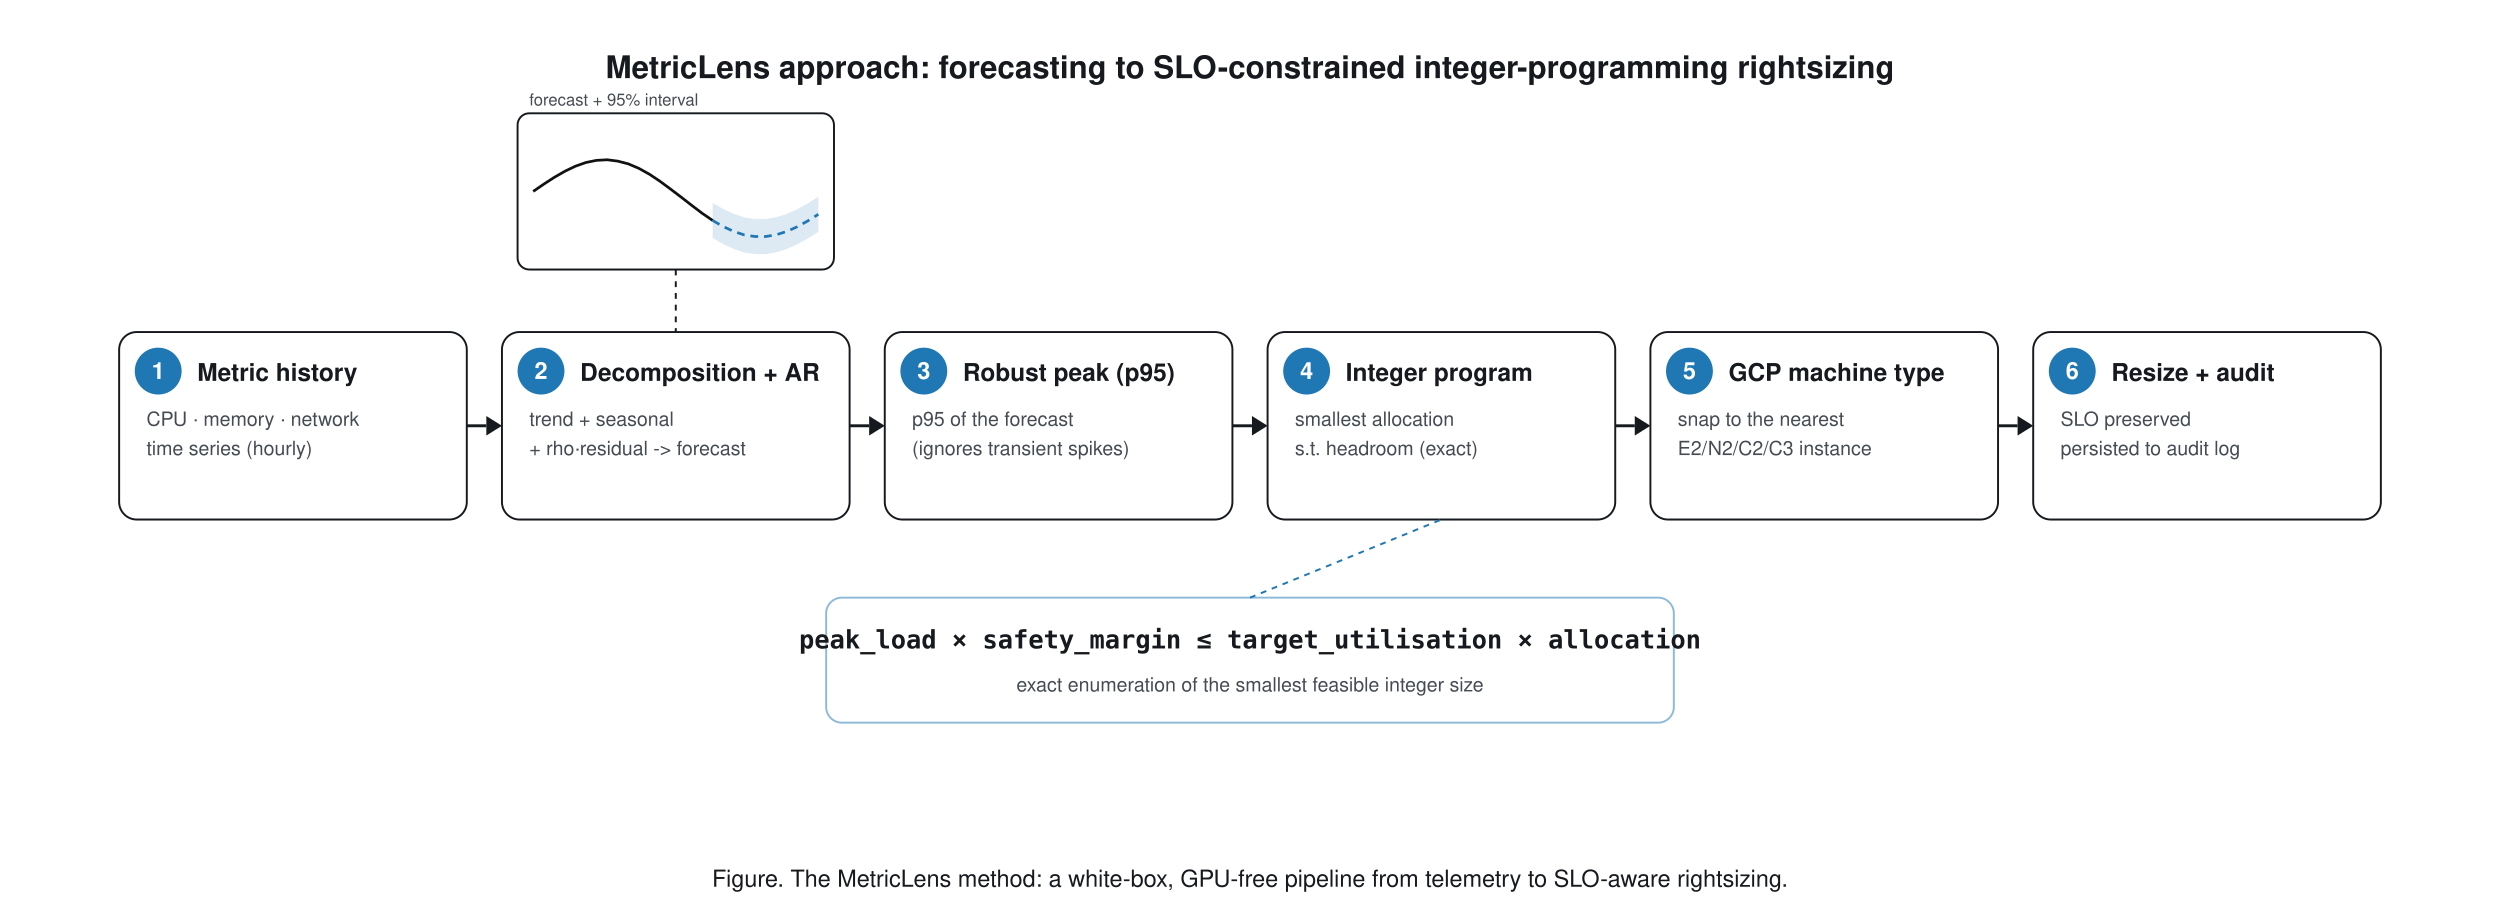
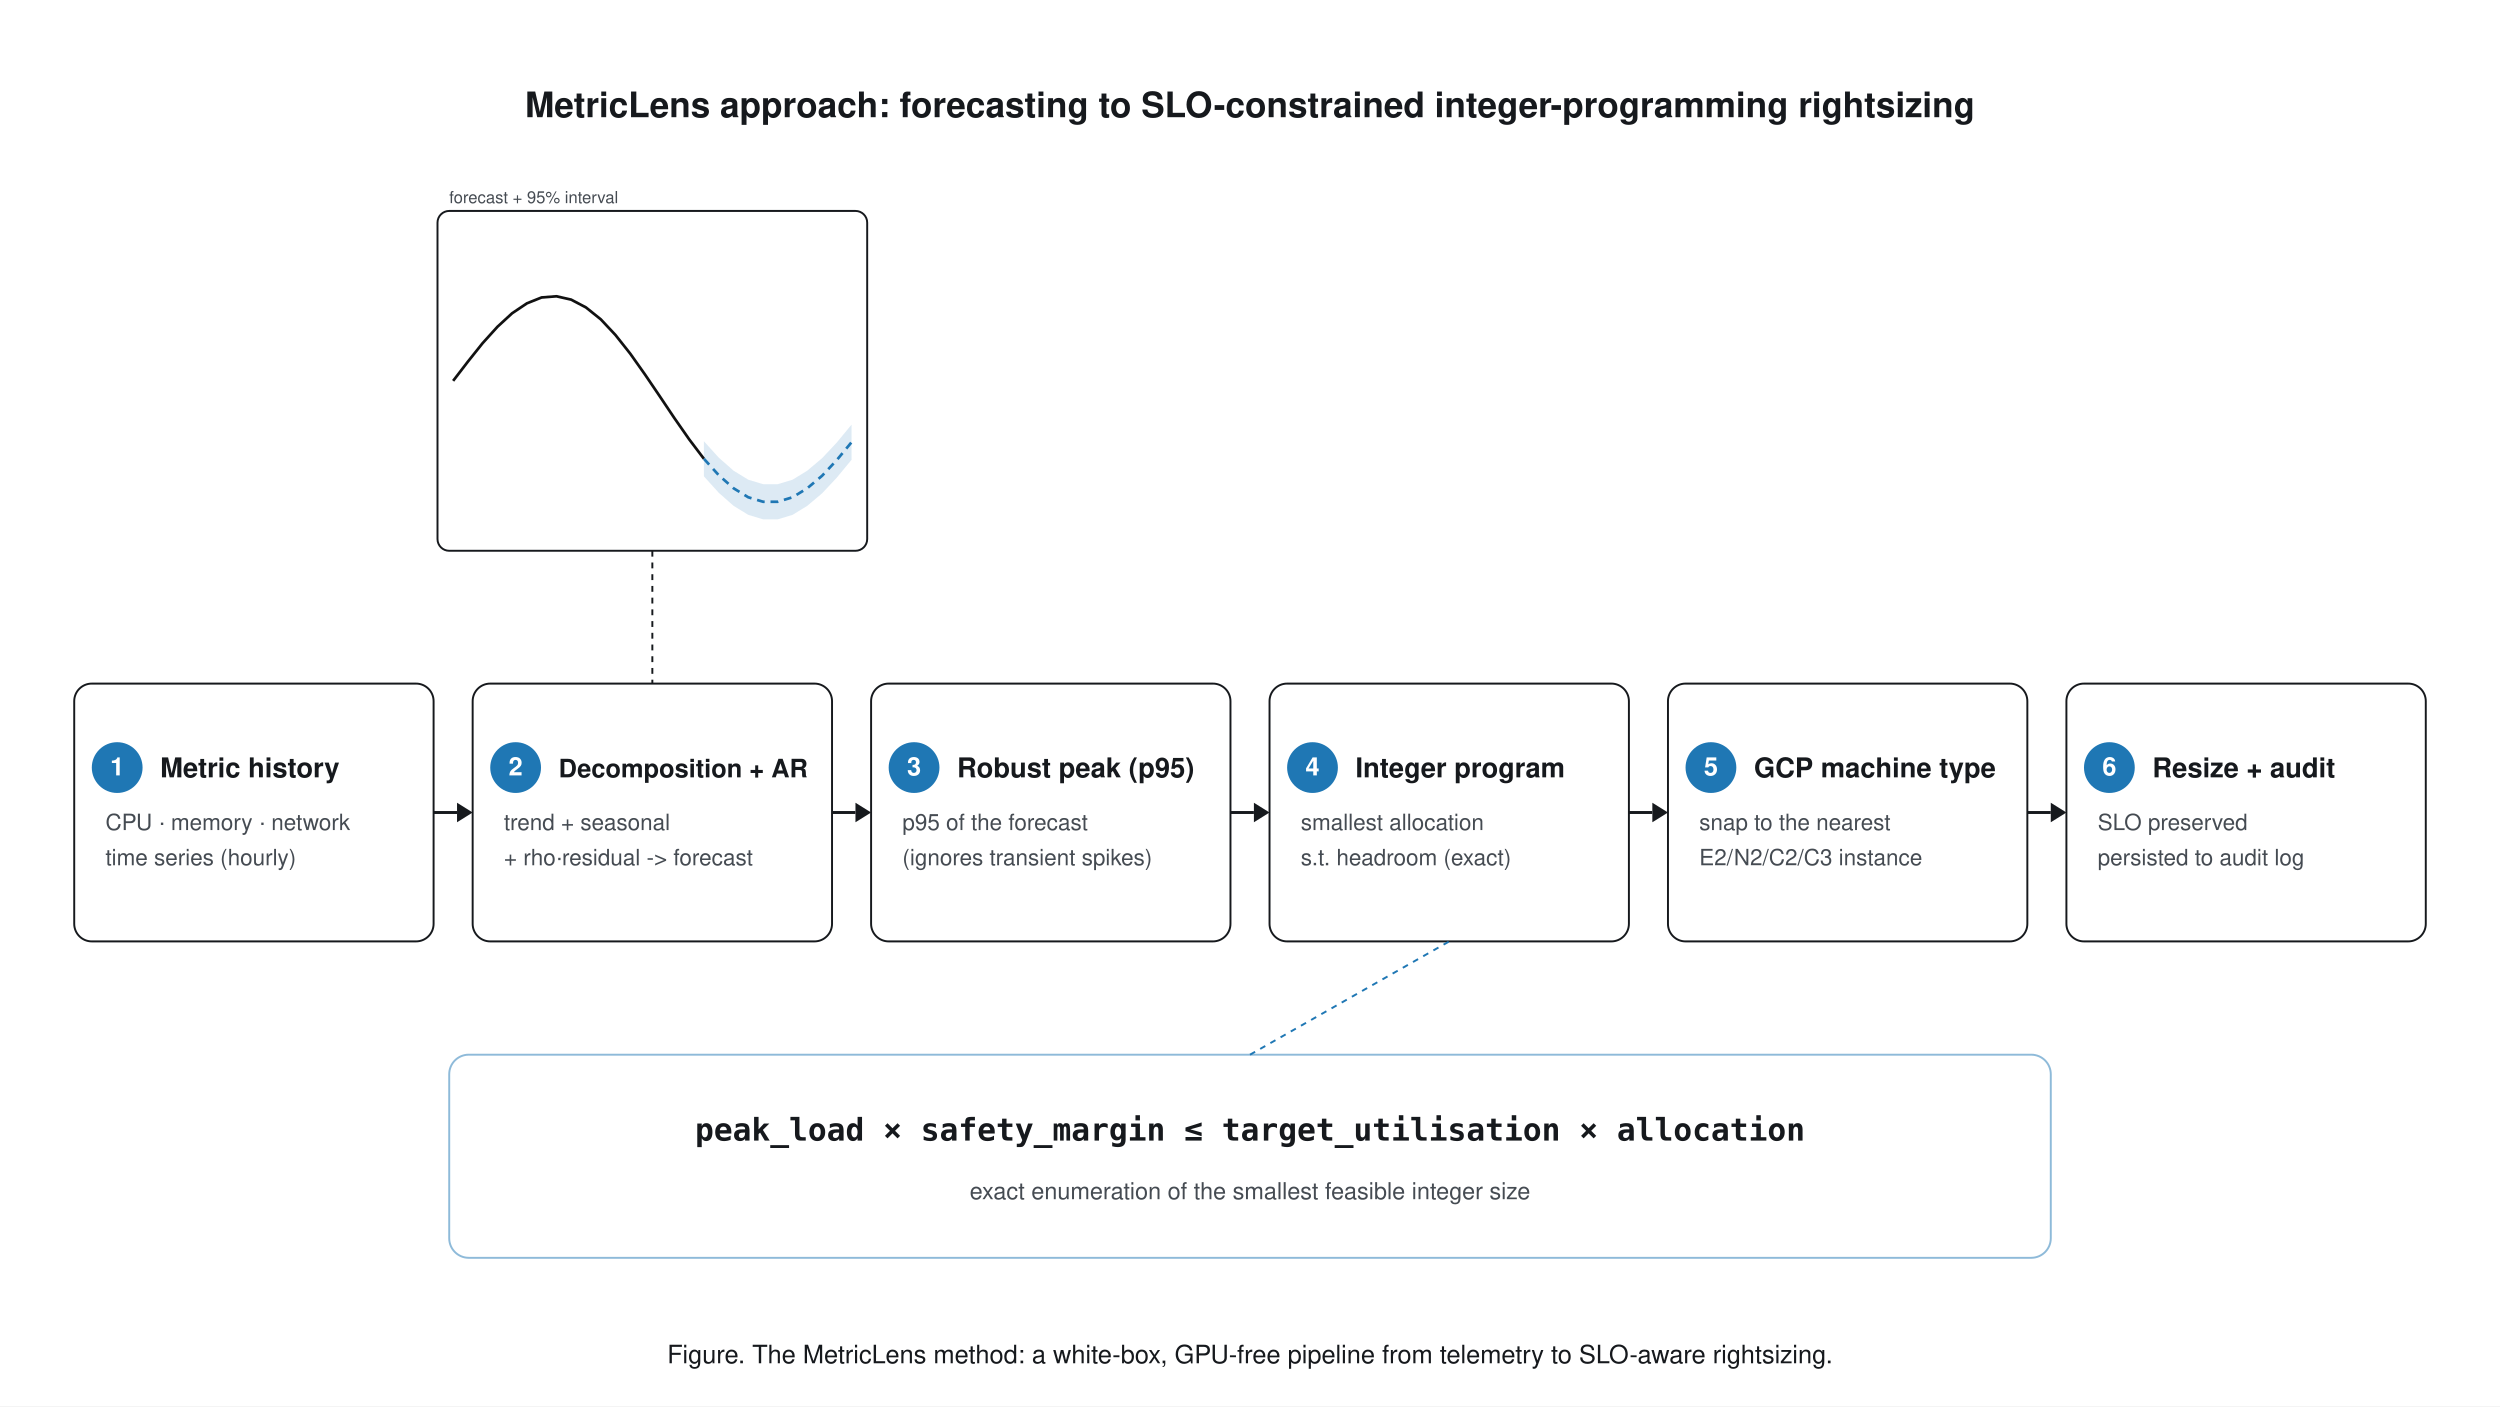
- <svg xmlns="http://www.w3.org/2000/svg" width="1280" height="470" viewBox="0 0 1280 470">
-   <rect width="1280" height="470" fill="#ffffff" />
-   <text x="640.0" y="40" font-size="16" fill="#16191d" font-weight="bold" text-anchor="middle" font-family="NanumGothic, Helvetica, Arial, sans-serif">MetricLens approach: forecasting to SLO-constrained integer-programming rightsizing</text>
-   <rect x="61.0" y="170" width="178" height="96" rx="9" fill="#ffffff" stroke="#16191d" />
-   <circle cx="81.0" cy="190" r="12" fill="#1f77b4" />
-   <text x="81.0" y="194" font-size="12" fill="#fff" font-weight="bold" text-anchor="middle" font-family="NanumGothic, Helvetica, Arial, sans-serif">1</text>
-   <text x="101.0" y="195" font-size="12.5" fill="#16191d" font-weight="bold" text-anchor="start" font-family="NanumGothic, Helvetica, Arial, sans-serif">Metric history</text>
-   <text x="75.0" y="218" font-size="10" fill="#454b52" font-weight="normal" text-anchor="start" font-family="NanumGothic, Helvetica, Arial, sans-serif">CPU · memory · network</text>
-   <text x="75.0" y="233" font-size="10" fill="#454b52" font-weight="normal" text-anchor="start" font-family="NanumGothic, Helvetica, Arial, sans-serif">time series (hourly)</text>
-   <rect x="257.0" y="170" width="178" height="96" rx="9" fill="#ffffff" stroke="#16191d" />
-   <circle cx="277.0" cy="190" r="12" fill="#1f77b4" />
-   <text x="277.0" y="194" font-size="12" fill="#fff" font-weight="bold" text-anchor="middle" font-family="NanumGothic, Helvetica, Arial, sans-serif">2</text>
-   <text x="297.0" y="195" font-size="12.5" fill="#16191d" font-weight="bold" text-anchor="start" font-family="NanumGothic, Helvetica, Arial, sans-serif">Decomposition + AR</text>
-   <text x="271.0" y="218" font-size="10" fill="#454b52" font-weight="normal" text-anchor="start" font-family="NanumGothic, Helvetica, Arial, sans-serif">trend + seasonal</text>
-   <text x="271.0" y="233" font-size="10" fill="#454b52" font-weight="normal" text-anchor="start" font-family="NanumGothic, Helvetica, Arial, sans-serif">+ rho·residual -&gt; forecast</text>
-   <line x1="239.0" y1="218.0" x2="249.0" y2="218.0" stroke="#16191d" stroke-width="1.5" />
-   <path d="M257.0,218.0 L249.0,213.0 L249.0,223.0 Z" fill="#16191d" />
-   <rect x="453.0" y="170" width="178" height="96" rx="9" fill="#ffffff" stroke="#16191d" />
-   <circle cx="473.0" cy="190" r="12" fill="#1f77b4" />
-   <text x="473.0" y="194" font-size="12" fill="#fff" font-weight="bold" text-anchor="middle" font-family="NanumGothic, Helvetica, Arial, sans-serif">3</text>
-   <text x="493.0" y="195" font-size="12.5" fill="#16191d" font-weight="bold" text-anchor="start" font-family="NanumGothic, Helvetica, Arial, sans-serif">Robust peak (p95)</text>
-   <text x="467.0" y="218" font-size="10" fill="#454b52" font-weight="normal" text-anchor="start" font-family="NanumGothic, Helvetica, Arial, sans-serif">p95 of the forecast</text>
-   <text x="467.0" y="233" font-size="10" fill="#454b52" font-weight="normal" text-anchor="start" font-family="NanumGothic, Helvetica, Arial, sans-serif">(ignores transient spikes)</text>
-   <line x1="435.0" y1="218.0" x2="445.0" y2="218.0" stroke="#16191d" stroke-width="1.5" />
-   <path d="M453.0,218.0 L445.0,213.0 L445.0,223.0 Z" fill="#16191d" />
-   <rect x="649.0" y="170" width="178" height="96" rx="9" fill="#ffffff" stroke="#16191d" />
-   <circle cx="669.0" cy="190" r="12" fill="#1f77b4" />
-   <text x="669.0" y="194" font-size="12" fill="#fff" font-weight="bold" text-anchor="middle" font-family="NanumGothic, Helvetica, Arial, sans-serif">4</text>
-   <text x="689.0" y="195" font-size="12.5" fill="#16191d" font-weight="bold" text-anchor="start" font-family="NanumGothic, Helvetica, Arial, sans-serif">Integer program</text>
-   <text x="663.0" y="218" font-size="10" fill="#454b52" font-weight="normal" text-anchor="start" font-family="NanumGothic, Helvetica, Arial, sans-serif">smallest allocation</text>
-   <text x="663.0" y="233" font-size="10" fill="#454b52" font-weight="normal" text-anchor="start" font-family="NanumGothic, Helvetica, Arial, sans-serif">s.t. headroom (exact)</text>
-   <line x1="631.0" y1="218.0" x2="641.0" y2="218.0" stroke="#16191d" stroke-width="1.5" />
-   <path d="M649.0,218.0 L641.0,213.0 L641.0,223.0 Z" fill="#16191d" />
-   <rect x="845.0" y="170" width="178" height="96" rx="9" fill="#ffffff" stroke="#16191d" />
-   <circle cx="865.0" cy="190" r="12" fill="#1f77b4" />
-   <text x="865.0" y="194" font-size="12" fill="#fff" font-weight="bold" text-anchor="middle" font-family="NanumGothic, Helvetica, Arial, sans-serif">5</text>
-   <text x="885.0" y="195" font-size="12.5" fill="#16191d" font-weight="bold" text-anchor="start" font-family="NanumGothic, Helvetica, Arial, sans-serif">GCP machine type</text>
-   <text x="859.0" y="218" font-size="10" fill="#454b52" font-weight="normal" text-anchor="start" font-family="NanumGothic, Helvetica, Arial, sans-serif">snap to the nearest</text>
-   <text x="859.0" y="233" font-size="10" fill="#454b52" font-weight="normal" text-anchor="start" font-family="NanumGothic, Helvetica, Arial, sans-serif">E2/N2/C2/C3 instance</text>
-   <line x1="827.0" y1="218.0" x2="837.0" y2="218.0" stroke="#16191d" stroke-width="1.5" />
-   <path d="M845.0,218.0 L837.0,213.0 L837.0,223.0 Z" fill="#16191d" />
-   <rect x="1041.0" y="170" width="178" height="96" rx="9" fill="#ffffff" stroke="#16191d" />
-   <circle cx="1061.0" cy="190" r="12" fill="#1f77b4" />
-   <text x="1061.0" y="194" font-size="12" fill="#fff" font-weight="bold" text-anchor="middle" font-family="NanumGothic, Helvetica, Arial, sans-serif">6</text>
-   <text x="1081.0" y="195" font-size="12.5" fill="#16191d" font-weight="bold" text-anchor="start" font-family="NanumGothic, Helvetica, Arial, sans-serif">Resize + audit</text>
-   <text x="1055.0" y="218" font-size="10" fill="#454b52" font-weight="normal" text-anchor="start" font-family="NanumGothic, Helvetica, Arial, sans-serif">SLO preserved</text>
-   <text x="1055.0" y="233" font-size="10" fill="#454b52" font-weight="normal" text-anchor="start" font-family="NanumGothic, Helvetica, Arial, sans-serif">persisted to audit log</text>
-   <line x1="1023.0" y1="218.0" x2="1033.0" y2="218.0" stroke="#16191d" stroke-width="1.5" />
-   <path d="M1041.0,218.0 L1033.0,213.0 L1033.0,223.0 Z" fill="#16191d" />
-   <rect x="265.0" y="58" width="162" height="80" rx="6" fill="#fff" stroke="#16191d" />
-   <text x="271.0" y="54" font-size="8.5" fill="#454b52" font-weight="normal" text-anchor="start" font-family="NanumGothic, Helvetica, Arial, sans-serif">forecast + 95% interval</text>
-   <polygon points="364.9,103.9 370.3,107.0 375.7,109.5 381.1,111.3 386.6,112.1 392.0,112.1 397.4,111.2 402.8,109.5 408.2,107.1 413.6,104.1 419.0,100.7 419.0,118.7 413.6,122.1 408.2,125.1 402.8,127.5 397.4,129.2 392.0,130.1 386.6,130.1 381.1,129.3 375.7,127.5 370.3,125.0 364.9,121.9" fill="#1f77b4" fill-opacity="0.15" />
-   <polyline points="273.0,98.0 278.4,94.3 283.8,90.8 289.2,87.7 294.6,85.1 300.0,83.2 305.4,82.1 310.9,81.8 316.3,82.5 321.7,83.9 327.1,86.2 332.5,89.2 337.9,92.8 343.3,96.8 348.7,100.9 354.1,105.1 359.5,109.2 364.9,112.9" fill="none" stroke="#111" stroke-width="1.4" />
-   <polyline points="364.9,112.9 370.3,116.0 375.7,118.5 381.1,120.3 386.6,121.1 392.0,121.1 397.4,120.2 402.8,118.5 408.2,116.1 413.6,113.1 419.0,109.7" fill="none" stroke="#1f77b4" stroke-width="1.4" stroke-dasharray="4 3" />
-   <line x1="346.0" y1="138" x2="346.0" y2="170" stroke="#16191d" stroke-width="1" stroke-dasharray="3 3" />
-   <rect x="423.0" y="306" width="434" height="64" rx="8" fill="#ffffff" stroke="#1f77b4" stroke-opacity="0.5" />
-   <text x="640.0" y="332" font-size="13" fill="#16191d" font-weight="bold" text-anchor="middle" font-family="Consolas, monospace">peak_load × safety_margin  ≤  target_utilisation × allocation</text>
-   <text x="640.0" y="354" font-size="10" fill="#454b52" font-weight="normal" text-anchor="middle" font-family="NanumGothic, Helvetica, Arial, sans-serif">exact enumeration of the smallest feasible integer size</text>
-   <line x1="640.0" y1="306" x2="738.0" y2="266" stroke="#1f77b4" stroke-width="1" stroke-dasharray="3 3" />
-   <text x="640.0" y="454" font-size="12" fill="#16191d" font-weight="normal" text-anchor="middle" font-family="NanumGothic, Helvetica, Arial, sans-serif">Figure. The MetricLens method: a white-box, GPU-free pipeline from telemetry to SLO-aware rightsizing.</text>
+ <svg xmlns="http://www.w3.org/2000/svg" width="1280" height="720" viewBox="0 0 1280 720">
+   <rect width="1280" height="720" fill="#ffffff" />
+   <text x="640.0" y="60" font-size="18" fill="#16191d" font-weight="bold" text-anchor="middle" font-family="NanumGothic, Helvetica, Arial, sans-serif">MetricLens approach: forecasting to SLO-constrained integer-programming rightsizing</text>
+   <rect x="38.0" y="350" width="184" height="132" rx="9" fill="#ffffff" stroke="#16191d" />
+   <circle cx="60.0" cy="393.0" r="13" fill="#1f77b4" />
+   <text x="60.0" y="397.0" font-size="13" fill="#fff" font-weight="bold" text-anchor="middle" font-family="NanumGothic, Helvetica, Arial, sans-serif">1</text>
+   <text x="82.0" y="398.0" font-size="14" fill="#16191d" font-weight="bold" text-anchor="start" font-family="NanumGothic, Helvetica, Arial, sans-serif">Metric history</text>
+   <text x="54.0" y="425.0" font-size="11.5" fill="#454b52" font-weight="normal" text-anchor="start" font-family="NanumGothic, Helvetica, Arial, sans-serif">CPU · memory · network</text>
+   <text x="54.0" y="443.0" font-size="11.5" fill="#454b52" font-weight="normal" text-anchor="start" font-family="NanumGothic, Helvetica, Arial, sans-serif">time series (hourly)</text>
+   <rect x="242.0" y="350" width="184" height="132" rx="9" fill="#ffffff" stroke="#16191d" />
+   <circle cx="264.0" cy="393.0" r="13" fill="#1f77b4" />
+   <text x="264.0" y="397.0" font-size="13" fill="#fff" font-weight="bold" text-anchor="middle" font-family="NanumGothic, Helvetica, Arial, sans-serif">2</text>
+   <text x="286.0" y="398.0" font-size="13.0" fill="#16191d" font-weight="bold" text-anchor="start" font-family="NanumGothic, Helvetica, Arial, sans-serif">Decomposition + AR</text>
+   <text x="258.0" y="425.0" font-size="11.5" fill="#454b52" font-weight="normal" text-anchor="start" font-family="NanumGothic, Helvetica, Arial, sans-serif">trend + seasonal</text>
+   <text x="258.0" y="443.0" font-size="11.5" fill="#454b52" font-weight="normal" text-anchor="start" font-family="NanumGothic, Helvetica, Arial, sans-serif">+ rho·residual -&gt; forecast</text>
+   <line x1="222.0" y1="416.0" x2="234.0" y2="416.0" stroke="#16191d" stroke-width="1.5" />
+   <path d="M242.0,416.0 L234.0,411.0 L234.0,421.0 Z" fill="#16191d" />
+   <rect x="446.0" y="350" width="184" height="132" rx="9" fill="#ffffff" stroke="#16191d" />
+   <circle cx="468.0" cy="393.0" r="13" fill="#1f77b4" />
+   <text x="468.0" y="397.0" font-size="13" fill="#fff" font-weight="bold" text-anchor="middle" font-family="NanumGothic, Helvetica, Arial, sans-serif">3</text>
+   <text x="490.0" y="398.0" font-size="14" fill="#16191d" font-weight="bold" text-anchor="start" font-family="NanumGothic, Helvetica, Arial, sans-serif">Robust peak (p95)</text>
+   <text x="462.0" y="425.0" font-size="11.5" fill="#454b52" font-weight="normal" text-anchor="start" font-family="NanumGothic, Helvetica, Arial, sans-serif">p95 of the forecast</text>
+   <text x="462.0" y="443.0" font-size="11.5" fill="#454b52" font-weight="normal" text-anchor="start" font-family="NanumGothic, Helvetica, Arial, sans-serif">(ignores transient spikes)</text>
+   <line x1="426.0" y1="416.0" x2="438.0" y2="416.0" stroke="#16191d" stroke-width="1.5" />
+   <path d="M446.0,416.0 L438.0,411.0 L438.0,421.0 Z" fill="#16191d" />
+   <rect x="650.0" y="350" width="184" height="132" rx="9" fill="#ffffff" stroke="#16191d" />
+   <circle cx="672.0" cy="393.0" r="13" fill="#1f77b4" />
+   <text x="672.0" y="397.0" font-size="13" fill="#fff" font-weight="bold" text-anchor="middle" font-family="NanumGothic, Helvetica, Arial, sans-serif">4</text>
+   <text x="694.0" y="398.0" font-size="14" fill="#16191d" font-weight="bold" text-anchor="start" font-family="NanumGothic, Helvetica, Arial, sans-serif">Integer program</text>
+   <text x="666.0" y="425.0" font-size="11.5" fill="#454b52" font-weight="normal" text-anchor="start" font-family="NanumGothic, Helvetica, Arial, sans-serif">smallest allocation</text>
+   <text x="666.0" y="443.0" font-size="11.5" fill="#454b52" font-weight="normal" text-anchor="start" font-family="NanumGothic, Helvetica, Arial, sans-serif">s.t. headroom (exact)</text>
+   <line x1="630.0" y1="416.0" x2="642.0" y2="416.0" stroke="#16191d" stroke-width="1.5" />
+   <path d="M650.0,416.0 L642.0,411.0 L642.0,421.0 Z" fill="#16191d" />
+   <rect x="854.0" y="350" width="184" height="132" rx="9" fill="#ffffff" stroke="#16191d" />
+   <circle cx="876.0" cy="393.0" r="13" fill="#1f77b4" />
+   <text x="876.0" y="397.0" font-size="13" fill="#fff" font-weight="bold" text-anchor="middle" font-family="NanumGothic, Helvetica, Arial, sans-serif">5</text>
+   <text x="898.0" y="398.0" font-size="14" fill="#16191d" font-weight="bold" text-anchor="start" font-family="NanumGothic, Helvetica, Arial, sans-serif">GCP machine type</text>
+   <text x="870.0" y="425.0" font-size="11.5" fill="#454b52" font-weight="normal" text-anchor="start" font-family="NanumGothic, Helvetica, Arial, sans-serif">snap to the nearest</text>
+   <text x="870.0" y="443.0" font-size="11.5" fill="#454b52" font-weight="normal" text-anchor="start" font-family="NanumGothic, Helvetica, Arial, sans-serif">E2/N2/C2/C3 instance</text>
+   <line x1="834.0" y1="416.0" x2="846.0" y2="416.0" stroke="#16191d" stroke-width="1.5" />
+   <path d="M854.0,416.0 L846.0,411.0 L846.0,421.0 Z" fill="#16191d" />
+   <rect x="1058.0" y="350" width="184" height="132" rx="9" fill="#ffffff" stroke="#16191d" />
+   <circle cx="1080.0" cy="393.0" r="13" fill="#1f77b4" />
+   <text x="1080.0" y="397.0" font-size="13" fill="#fff" font-weight="bold" text-anchor="middle" font-family="NanumGothic, Helvetica, Arial, sans-serif">6</text>
+   <text x="1102.0" y="398.0" font-size="14" fill="#16191d" font-weight="bold" text-anchor="start" font-family="NanumGothic, Helvetica, Arial, sans-serif">Resize + audit</text>
+   <text x="1074.0" y="425.0" font-size="11.5" fill="#454b52" font-weight="normal" text-anchor="start" font-family="NanumGothic, Helvetica, Arial, sans-serif">SLO preserved</text>
+   <text x="1074.0" y="443.0" font-size="11.5" fill="#454b52" font-weight="normal" text-anchor="start" font-family="NanumGothic, Helvetica, Arial, sans-serif">persisted to audit log</text>
+   <line x1="1038.0" y1="416.0" x2="1050.0" y2="416.0" stroke="#16191d" stroke-width="1.5" />
+   <path d="M1058.0,416.0 L1050.0,411.0 L1050.0,421.0 Z" fill="#16191d" />
+   <rect x="224.0" y="108" width="220" height="174" rx="6" fill="#fff" stroke="#16191d" />
+   <text x="230.0" y="104" font-size="8.5" fill="#454b52" font-weight="normal" text-anchor="start" font-family="NanumGothic, Helvetica, Arial, sans-serif">forecast + 95% interval</text>
+   <polygon points="360.4,225.9 368.0,234.3 375.6,241.0 383.1,245.6 390.7,247.9 398.2,247.9 405.8,245.6 413.3,241.0 420.9,234.6 428.4,226.6 436.0,217.4 436.0,235.4 428.4,244.6 420.9,252.6 413.3,259.0 405.8,263.6 398.2,265.9 390.7,265.9 383.1,263.6 375.6,259.0 368.0,252.3 360.4,243.9" fill="#1f77b4" fill-opacity="0.15" />
+   <polyline points="232.0,195.0 239.6,185.1 247.1,175.7 254.7,167.3 262.2,160.4 269.8,155.3 277.3,152.3 284.9,151.7 292.4,153.4 300.0,157.4 307.6,163.5 315.1,171.5 322.7,181.1 330.2,191.7 337.8,202.9 345.3,214.1 352.9,225.0 360.4,234.9" fill="none" stroke="#111" stroke-width="1.4" />
+   <polyline points="360.4,234.9 368.0,243.3 375.6,250.0 383.1,254.6 390.7,256.9 398.2,256.9 405.8,254.6 413.3,250.0 420.9,243.6 428.4,235.6 436.0,226.4" fill="none" stroke="#1f77b4" stroke-width="1.4" stroke-dasharray="4 3" />
+   <line x1="334.0" y1="282" x2="334.0" y2="350" stroke="#16191d" stroke-width="1" stroke-dasharray="3 3" />
+   <rect x="230.0" y="540" width="820" height="104" rx="10" fill="#ffffff" stroke="#1f77b4" stroke-opacity="0.5" />
+   <text x="640.0" y="584" font-size="16" fill="#16191d" font-weight="bold" text-anchor="middle" font-family="Consolas, monospace">peak_load × safety_margin  ≤  target_utilisation × allocation</text>
+   <text x="640.0" y="614" font-size="12" fill="#454b52" font-weight="normal" text-anchor="middle" font-family="NanumGothic, Helvetica, Arial, sans-serif">exact enumeration of the smallest feasible integer size</text>
+   <line x1="640.0" y1="540" x2="742.0" y2="482" stroke="#1f77b4" stroke-width="1" stroke-dasharray="3 3" />
+   <text x="640.0" y="698" font-size="13" fill="#16191d" font-weight="normal" text-anchor="middle" font-family="NanumGothic, Helvetica, Arial, sans-serif">Figure. The MetricLens method: a white-box, GPU-free pipeline from telemetry to SLO-aware rightsizing.</text>
</svg>
